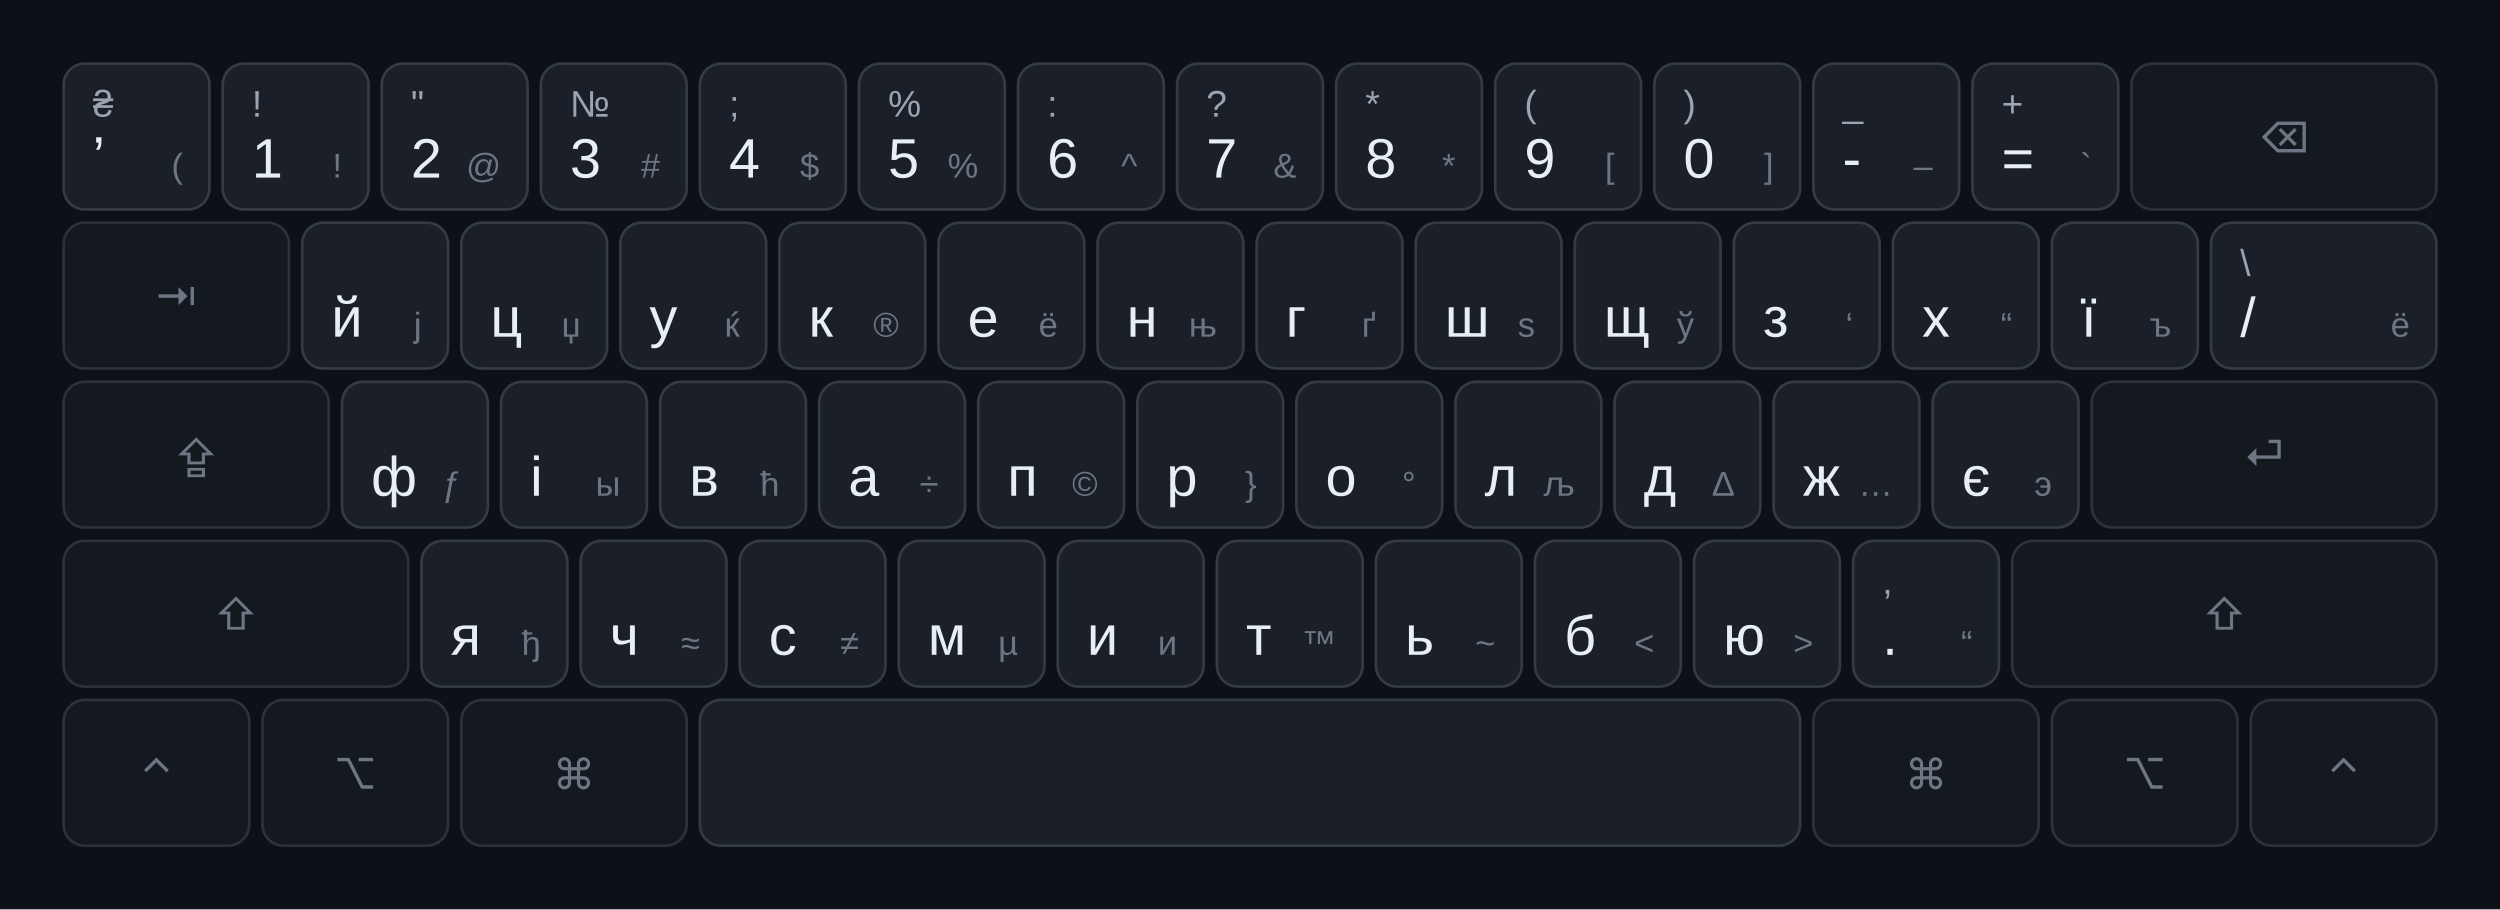
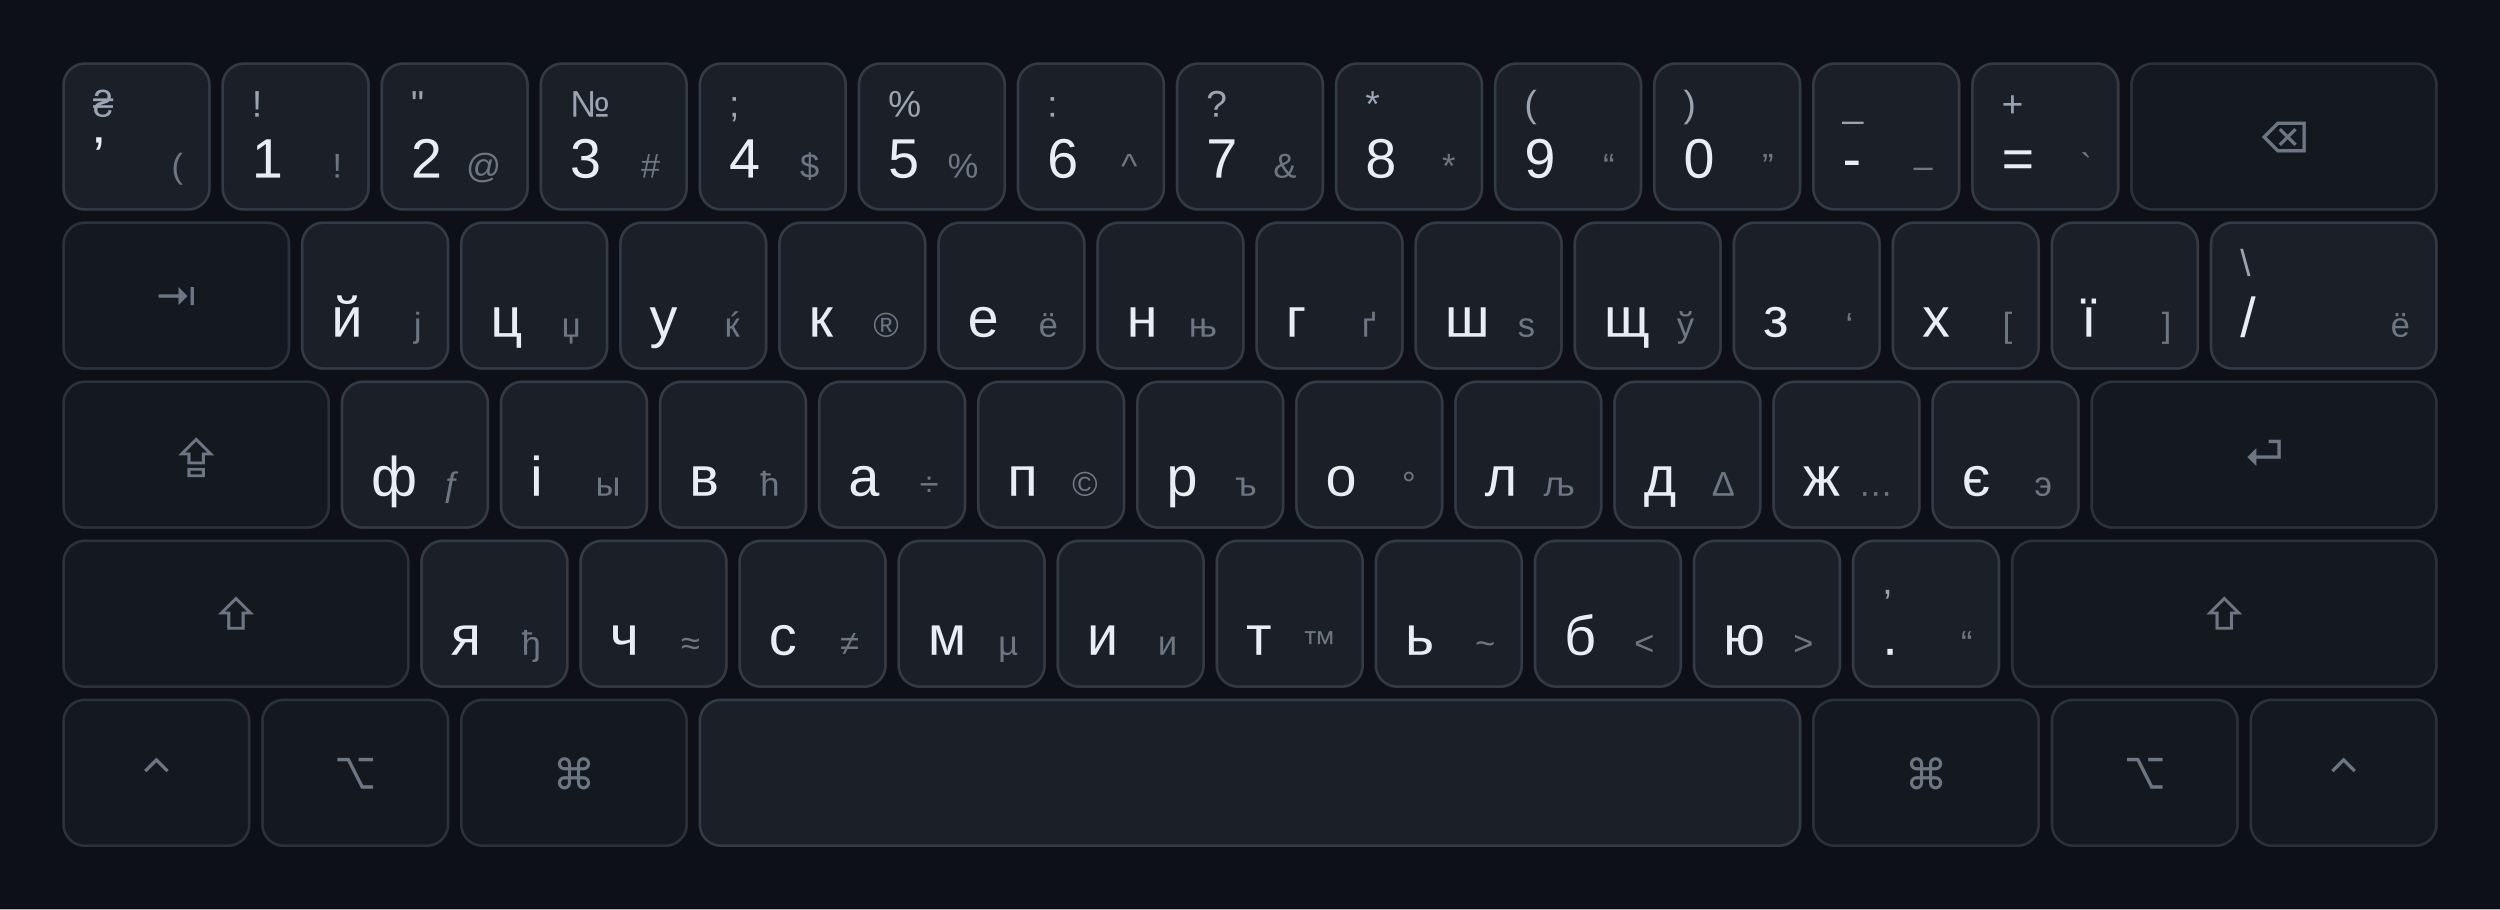
<svg xmlns="http://www.w3.org/2000/svg" width="943" height="343" viewBox="0 0 943 343" font-family="ui-sans-serif, -apple-system, BlinkMacSystemFont, 'SF Pro Text', 'Helvetica Neue', 'Segoe UI', Arial, sans-serif" role="img" aria-label="Ukrainian - Mac PC keyboard diagram: each key shows its unmodified character, its shifted character where it differs, and its option character.">
  <rect width="943" height="343" fill="#0d1117" />
  <rect x="24" y="24" width="55" height="55" rx="8" fill="#1b2028" stroke="#333b45" stroke-width="1" />
  <text x="35" y="67" font-size="21" fill="#e8eef5" text-anchor="start">ʼ</text>
  <text x="35" y="44" font-size="14" fill="#9aa4b2" text-anchor="start">₴</text>
  <text x="69" y="67" font-size="13" fill="#6d7784" text-anchor="end">(</text>
  <rect x="84" y="24" width="55" height="55" rx="8" fill="#1b2028" stroke="#333b45" stroke-width="1" />
  <text x="95" y="67" font-size="21" fill="#e8eef5" text-anchor="start">1</text>
  <text x="95" y="44" font-size="14" fill="#9aa4b2" text-anchor="start">!</text>
  <text x="129" y="67" font-size="13" fill="#6d7784" text-anchor="end">!</text>
  <rect x="144" y="24" width="55" height="55" rx="8" fill="#1b2028" stroke="#333b45" stroke-width="1" />
  <text x="155" y="67" font-size="21" fill="#e8eef5" text-anchor="start">2</text>
  <text x="155" y="44" font-size="14" fill="#9aa4b2" text-anchor="start">"</text>
  <text x="189" y="67" font-size="13" fill="#6d7784" text-anchor="end">@</text>
  <rect x="204" y="24" width="55" height="55" rx="8" fill="#1b2028" stroke="#333b45" stroke-width="1" />
  <text x="215" y="67" font-size="21" fill="#e8eef5" text-anchor="start">3</text>
  <text x="215" y="44" font-size="14" fill="#9aa4b2" text-anchor="start">№</text>
  <text x="249" y="67" font-size="13" fill="#6d7784" text-anchor="end">#</text>
  <rect x="264" y="24" width="55" height="55" rx="8" fill="#1b2028" stroke="#333b45" stroke-width="1" />
  <text x="275" y="67" font-size="21" fill="#e8eef5" text-anchor="start">4</text>
  <text x="275" y="44" font-size="14" fill="#9aa4b2" text-anchor="start">;</text>
  <text x="309" y="67" font-size="13" fill="#6d7784" text-anchor="end">$</text>
  <rect x="324" y="24" width="55" height="55" rx="8" fill="#1b2028" stroke="#333b45" stroke-width="1" />
  <text x="335" y="67" font-size="21" fill="#e8eef5" text-anchor="start">5</text>
  <text x="335" y="44" font-size="14" fill="#9aa4b2" text-anchor="start">%</text>
  <text x="369" y="67" font-size="13" fill="#6d7784" text-anchor="end">%</text>
  <rect x="384" y="24" width="55" height="55" rx="8" fill="#1b2028" stroke="#333b45" stroke-width="1" />
  <text x="395" y="67" font-size="21" fill="#e8eef5" text-anchor="start">6</text>
  <text x="395" y="44" font-size="14" fill="#9aa4b2" text-anchor="start">:</text>
  <text x="429" y="67" font-size="13" fill="#6d7784" text-anchor="end">^</text>
  <rect x="444" y="24" width="55" height="55" rx="8" fill="#1b2028" stroke="#333b45" stroke-width="1" />
  <text x="455" y="67" font-size="21" fill="#e8eef5" text-anchor="start">7</text>
  <text x="455" y="44" font-size="14" fill="#9aa4b2" text-anchor="start">?</text>
  <text x="489" y="67" font-size="13" fill="#6d7784" text-anchor="end">&amp;</text>
  <rect x="504" y="24" width="55" height="55" rx="8" fill="#1b2028" stroke="#333b45" stroke-width="1" />
  <text x="515" y="67" font-size="21" fill="#e8eef5" text-anchor="start">8</text>
  <text x="515" y="44" font-size="14" fill="#9aa4b2" text-anchor="start">*</text>
  <text x="549" y="67" font-size="13" fill="#6d7784" text-anchor="end">*</text>
  <rect x="564" y="24" width="55" height="55" rx="8" fill="#1b2028" stroke="#333b45" stroke-width="1" />
  <text x="575" y="67" font-size="21" fill="#e8eef5" text-anchor="start">9</text>
  <text x="575" y="44" font-size="14" fill="#9aa4b2" text-anchor="start">(</text>
-   <text x="609" y="67" font-size="13" fill="#6d7784" text-anchor="end">[</text>
+   <text x="609" y="67" font-size="13" fill="#6d7784" text-anchor="end">“</text>
  <rect x="624" y="24" width="55" height="55" rx="8" fill="#1b2028" stroke="#333b45" stroke-width="1" />
  <text x="635" y="67" font-size="21" fill="#e8eef5" text-anchor="start">0</text>
  <text x="635" y="44" font-size="14" fill="#9aa4b2" text-anchor="start">)</text>
-   <text x="669" y="67" font-size="13" fill="#6d7784" text-anchor="end">]</text>
+   <text x="669" y="67" font-size="13" fill="#6d7784" text-anchor="end">”</text>
  <rect x="684" y="24" width="55" height="55" rx="8" fill="#1b2028" stroke="#333b45" stroke-width="1" />
  <text x="695" y="67" font-size="21" fill="#e8eef5" text-anchor="start">-</text>
  <text x="695" y="44" font-size="14" fill="#9aa4b2" text-anchor="start">_</text>
  <text x="729" y="67" font-size="13" fill="#6d7784" text-anchor="end">–</text>
  <rect x="744" y="24" width="55" height="55" rx="8" fill="#1b2028" stroke="#333b45" stroke-width="1" />
  <text x="755" y="67" font-size="21" fill="#e8eef5" text-anchor="start">=</text>
  <text x="755" y="44" font-size="14" fill="#9aa4b2" text-anchor="start">+</text>
  <text x="789" y="67" font-size="13" fill="#6d7784" text-anchor="end">`</text>
  <rect x="804" y="24" width="115" height="55" rx="8" fill="#141920" stroke="#2b323b" stroke-width="1" />
  <text x="861.5" y="57.5" font-size="16" fill="#6d7784" text-anchor="middle">⌫</text>
  <rect x="24" y="84" width="85" height="55" rx="8" fill="#141920" stroke="#2b323b" stroke-width="1" />
  <text x="66.5" y="117.5" font-size="16" fill="#6d7784" text-anchor="middle">⇥</text>
  <rect x="114" y="84" width="55" height="55" rx="8" fill="#1b2028" stroke="#333b45" stroke-width="1" />
  <text x="125" y="127" font-size="21" fill="#e8eef5" text-anchor="start">й</text>
  <text x="159" y="127" font-size="13" fill="#6d7784" text-anchor="end">ј</text>
  <rect x="174" y="84" width="55" height="55" rx="8" fill="#1b2028" stroke="#333b45" stroke-width="1" />
  <text x="185" y="127" font-size="21" fill="#e8eef5" text-anchor="start">ц</text>
  <text x="219" y="127" font-size="13" fill="#6d7784" text-anchor="end">џ</text>
  <rect x="234" y="84" width="55" height="55" rx="8" fill="#1b2028" stroke="#333b45" stroke-width="1" />
  <text x="245" y="127" font-size="21" fill="#e8eef5" text-anchor="start">у</text>
  <text x="279" y="127" font-size="13" fill="#6d7784" text-anchor="end">ќ</text>
  <rect x="294" y="84" width="55" height="55" rx="8" fill="#1b2028" stroke="#333b45" stroke-width="1" />
  <text x="305" y="127" font-size="21" fill="#e8eef5" text-anchor="start">к</text>
  <text x="339" y="127" font-size="13" fill="#6d7784" text-anchor="end">®</text>
  <rect x="354" y="84" width="55" height="55" rx="8" fill="#1b2028" stroke="#333b45" stroke-width="1" />
  <text x="365" y="127" font-size="21" fill="#e8eef5" text-anchor="start">е</text>
  <text x="399" y="127" font-size="13" fill="#6d7784" text-anchor="end">ё</text>
  <rect x="414" y="84" width="55" height="55" rx="8" fill="#1b2028" stroke="#333b45" stroke-width="1" />
  <text x="425" y="127" font-size="21" fill="#e8eef5" text-anchor="start">н</text>
  <text x="459" y="127" font-size="13" fill="#6d7784" text-anchor="end">њ</text>
  <rect x="474" y="84" width="55" height="55" rx="8" fill="#1b2028" stroke="#333b45" stroke-width="1" />
  <text x="485" y="127" font-size="21" fill="#e8eef5" text-anchor="start">г</text>
  <text x="519" y="127" font-size="13" fill="#6d7784" text-anchor="end">ґ</text>
  <rect x="534" y="84" width="55" height="55" rx="8" fill="#1b2028" stroke="#333b45" stroke-width="1" />
  <text x="545" y="127" font-size="21" fill="#e8eef5" text-anchor="start">ш</text>
  <text x="579" y="127" font-size="13" fill="#6d7784" text-anchor="end">ѕ</text>
  <rect x="594" y="84" width="55" height="55" rx="8" fill="#1b2028" stroke="#333b45" stroke-width="1" />
  <text x="605" y="127" font-size="21" fill="#e8eef5" text-anchor="start">щ</text>
  <text x="639" y="127" font-size="13" fill="#6d7784" text-anchor="end">ў</text>
  <rect x="654" y="84" width="55" height="55" rx="8" fill="#1b2028" stroke="#333b45" stroke-width="1" />
  <text x="665" y="127" font-size="21" fill="#e8eef5" text-anchor="start">з</text>
  <text x="699" y="127" font-size="13" fill="#6d7784" text-anchor="end">‘</text>
  <rect x="714" y="84" width="55" height="55" rx="8" fill="#1b2028" stroke="#333b45" stroke-width="1" />
  <text x="725" y="127" font-size="21" fill="#e8eef5" text-anchor="start">х</text>
-   <text x="759" y="127" font-size="13" fill="#6d7784" text-anchor="end">“</text>
+   <text x="759" y="127" font-size="13" fill="#6d7784" text-anchor="end">[</text>
  <rect x="774" y="84" width="55" height="55" rx="8" fill="#1b2028" stroke="#333b45" stroke-width="1" />
  <text x="785" y="127" font-size="21" fill="#e8eef5" text-anchor="start">ї</text>
-   <text x="819" y="127" font-size="13" fill="#6d7784" text-anchor="end">ъ</text>
+   <text x="819" y="127" font-size="13" fill="#6d7784" text-anchor="end">]</text>
  <rect x="834" y="84" width="85" height="55" rx="8" fill="#1b2028" stroke="#333b45" stroke-width="1" />
  <text x="845" y="127" font-size="21" fill="#e8eef5" text-anchor="start">/</text>
  <text x="845" y="104" font-size="14" fill="#9aa4b2" text-anchor="start">\</text>
  <text x="909" y="127" font-size="13" fill="#6d7784" text-anchor="end">ё</text>
  <rect x="24" y="144" width="100" height="55" rx="8" fill="#141920" stroke="#2b323b" stroke-width="1" />
  <text x="74" y="177.5" font-size="16" fill="#6d7784" text-anchor="middle">⇪</text>
  <rect x="129" y="144" width="55" height="55" rx="8" fill="#1b2028" stroke="#333b45" stroke-width="1" />
  <text x="140" y="187" font-size="21" fill="#e8eef5" text-anchor="start">ф</text>
  <text x="174" y="187" font-size="13" fill="#6d7784" text-anchor="end">ƒ</text>
  <rect x="189" y="144" width="55" height="55" rx="8" fill="#1b2028" stroke="#333b45" stroke-width="1" />
  <text x="200" y="187" font-size="21" fill="#e8eef5" text-anchor="start">і</text>
  <text x="234" y="187" font-size="13" fill="#6d7784" text-anchor="end">ы</text>
  <rect x="249" y="144" width="55" height="55" rx="8" fill="#1b2028" stroke="#333b45" stroke-width="1" />
  <text x="260" y="187" font-size="21" fill="#e8eef5" text-anchor="start">в</text>
  <text x="294" y="187" font-size="13" fill="#6d7784" text-anchor="end">ћ</text>
  <rect x="309" y="144" width="55" height="55" rx="8" fill="#1b2028" stroke="#333b45" stroke-width="1" />
  <text x="320" y="187" font-size="21" fill="#e8eef5" text-anchor="start">а</text>
  <text x="354" y="187" font-size="13" fill="#6d7784" text-anchor="end">÷</text>
  <rect x="369" y="144" width="55" height="55" rx="8" fill="#1b2028" stroke="#333b45" stroke-width="1" />
  <text x="380" y="187" font-size="21" fill="#e8eef5" text-anchor="start">п</text>
  <text x="414" y="187" font-size="13" fill="#6d7784" text-anchor="end">©</text>
  <rect x="429" y="144" width="55" height="55" rx="8" fill="#1b2028" stroke="#333b45" stroke-width="1" />
  <text x="440" y="187" font-size="21" fill="#e8eef5" text-anchor="start">р</text>
-   <text x="474" y="187" font-size="13" fill="#6d7784" text-anchor="end">}</text>
+   <text x="474" y="187" font-size="13" fill="#6d7784" text-anchor="end">ъ</text>
  <rect x="489" y="144" width="55" height="55" rx="8" fill="#1b2028" stroke="#333b45" stroke-width="1" />
  <text x="500" y="187" font-size="21" fill="#e8eef5" text-anchor="start">о</text>
  <text x="534" y="187" font-size="13" fill="#6d7784" text-anchor="end">°</text>
  <rect x="549" y="144" width="55" height="55" rx="8" fill="#1b2028" stroke="#333b45" stroke-width="1" />
  <text x="560" y="187" font-size="21" fill="#e8eef5" text-anchor="start">л</text>
  <text x="594" y="187" font-size="13" fill="#6d7784" text-anchor="end">љ</text>
  <rect x="609" y="144" width="55" height="55" rx="8" fill="#1b2028" stroke="#333b45" stroke-width="1" />
  <text x="620" y="187" font-size="21" fill="#e8eef5" text-anchor="start">д</text>
  <text x="654" y="187" font-size="13" fill="#6d7784" text-anchor="end">∆</text>
  <rect x="669" y="144" width="55" height="55" rx="8" fill="#1b2028" stroke="#333b45" stroke-width="1" />
  <text x="680" y="187" font-size="21" fill="#e8eef5" text-anchor="start">ж</text>
  <text x="714" y="187" font-size="13" fill="#6d7784" text-anchor="end">…</text>
  <rect x="729" y="144" width="55" height="55" rx="8" fill="#1b2028" stroke="#333b45" stroke-width="1" />
  <text x="740" y="187" font-size="21" fill="#e8eef5" text-anchor="start">є</text>
  <text x="774" y="187" font-size="13" fill="#6d7784" text-anchor="end">э</text>
  <rect x="789" y="144" width="130" height="55" rx="8" fill="#141920" stroke="#2b323b" stroke-width="1" />
  <text x="854" y="177.5" font-size="16" fill="#6d7784" text-anchor="middle">⏎</text>
  <rect x="24" y="204" width="130" height="55" rx="8" fill="#141920" stroke="#2b323b" stroke-width="1" />
  <text x="89" y="237.5" font-size="16" fill="#6d7784" text-anchor="middle">⇧</text>
  <rect x="159" y="204" width="55" height="55" rx="8" fill="#1b2028" stroke="#333b45" stroke-width="1" />
  <text x="170" y="247" font-size="21" fill="#e8eef5" text-anchor="start">я</text>
  <text x="204" y="247" font-size="13" fill="#6d7784" text-anchor="end">ђ</text>
  <rect x="219" y="204" width="55" height="55" rx="8" fill="#1b2028" stroke="#333b45" stroke-width="1" />
  <text x="230" y="247" font-size="21" fill="#e8eef5" text-anchor="start">ч</text>
  <text x="264" y="247" font-size="13" fill="#6d7784" text-anchor="end">≈</text>
  <rect x="279" y="204" width="55" height="55" rx="8" fill="#1b2028" stroke="#333b45" stroke-width="1" />
  <text x="290" y="247" font-size="21" fill="#e8eef5" text-anchor="start">с</text>
  <text x="324" y="247" font-size="13" fill="#6d7784" text-anchor="end">≠</text>
  <rect x="339" y="204" width="55" height="55" rx="8" fill="#1b2028" stroke="#333b45" stroke-width="1" />
  <text x="350" y="247" font-size="21" fill="#e8eef5" text-anchor="start">м</text>
  <text x="384" y="247" font-size="13" fill="#6d7784" text-anchor="end">µ</text>
  <rect x="399" y="204" width="55" height="55" rx="8" fill="#1b2028" stroke="#333b45" stroke-width="1" />
  <text x="410" y="247" font-size="21" fill="#e8eef5" text-anchor="start">и</text>
  <text x="444" y="247" font-size="13" fill="#6d7784" text-anchor="end">и</text>
  <rect x="459" y="204" width="55" height="55" rx="8" fill="#1b2028" stroke="#333b45" stroke-width="1" />
  <text x="470" y="247" font-size="21" fill="#e8eef5" text-anchor="start">т</text>
  <text x="504" y="247" font-size="13" fill="#6d7784" text-anchor="end">™</text>
  <rect x="519" y="204" width="55" height="55" rx="8" fill="#1b2028" stroke="#333b45" stroke-width="1" />
  <text x="530" y="247" font-size="21" fill="#e8eef5" text-anchor="start">ь</text>
  <text x="564" y="247" font-size="13" fill="#6d7784" text-anchor="end">~</text>
  <rect x="579" y="204" width="55" height="55" rx="8" fill="#1b2028" stroke="#333b45" stroke-width="1" />
  <text x="590" y="247" font-size="21" fill="#e8eef5" text-anchor="start">б</text>
  <text x="624" y="247" font-size="13" fill="#6d7784" text-anchor="end">&lt;</text>
  <rect x="639" y="204" width="55" height="55" rx="8" fill="#1b2028" stroke="#333b45" stroke-width="1" />
  <text x="650" y="247" font-size="21" fill="#e8eef5" text-anchor="start">ю</text>
  <text x="684" y="247" font-size="13" fill="#6d7784" text-anchor="end">&gt;</text>
  <rect x="699" y="204" width="55" height="55" rx="8" fill="#1b2028" stroke="#333b45" stroke-width="1" />
  <text x="710" y="247" font-size="21" fill="#e8eef5" text-anchor="start">.</text>
  <text x="710" y="224" font-size="14" fill="#9aa4b2" text-anchor="start">,</text>
  <text x="744" y="247" font-size="13" fill="#6d7784" text-anchor="end">“</text>
  <rect x="759" y="204" width="160" height="55" rx="8" fill="#141920" stroke="#2b323b" stroke-width="1" />
  <text x="839" y="237.5" font-size="16" fill="#6d7784" text-anchor="middle">⇧</text>
  <rect x="24" y="264" width="70" height="55" rx="8" fill="#141920" stroke="#2b323b" stroke-width="1" />
  <text x="59" y="297.5" font-size="16" fill="#6d7784" text-anchor="middle">⌃</text>
  <rect x="99" y="264" width="70" height="55" rx="8" fill="#141920" stroke="#2b323b" stroke-width="1" />
  <text x="134" y="297.5" font-size="16" fill="#6d7784" text-anchor="middle">⌥</text>
  <rect x="174" y="264" width="85" height="55" rx="8" fill="#141920" stroke="#2b323b" stroke-width="1" />
  <text x="216.5" y="297.5" font-size="16" fill="#6d7784" text-anchor="middle">⌘</text>
  <rect x="264" y="264" width="415" height="55" rx="8" fill="#1b2028" stroke="#333b45" stroke-width="1" />
  <rect x="684" y="264" width="85" height="55" rx="8" fill="#141920" stroke="#2b323b" stroke-width="1" />
  <text x="726.5" y="297.5" font-size="16" fill="#6d7784" text-anchor="middle">⌘</text>
  <rect x="774" y="264" width="70" height="55" rx="8" fill="#141920" stroke="#2b323b" stroke-width="1" />
  <text x="809" y="297.5" font-size="16" fill="#6d7784" text-anchor="middle">⌥</text>
  <rect x="849" y="264" width="70" height="55" rx="8" fill="#141920" stroke="#2b323b" stroke-width="1" />
  <text x="884" y="297.5" font-size="16" fill="#6d7784" text-anchor="middle">⌃</text>
</svg>
